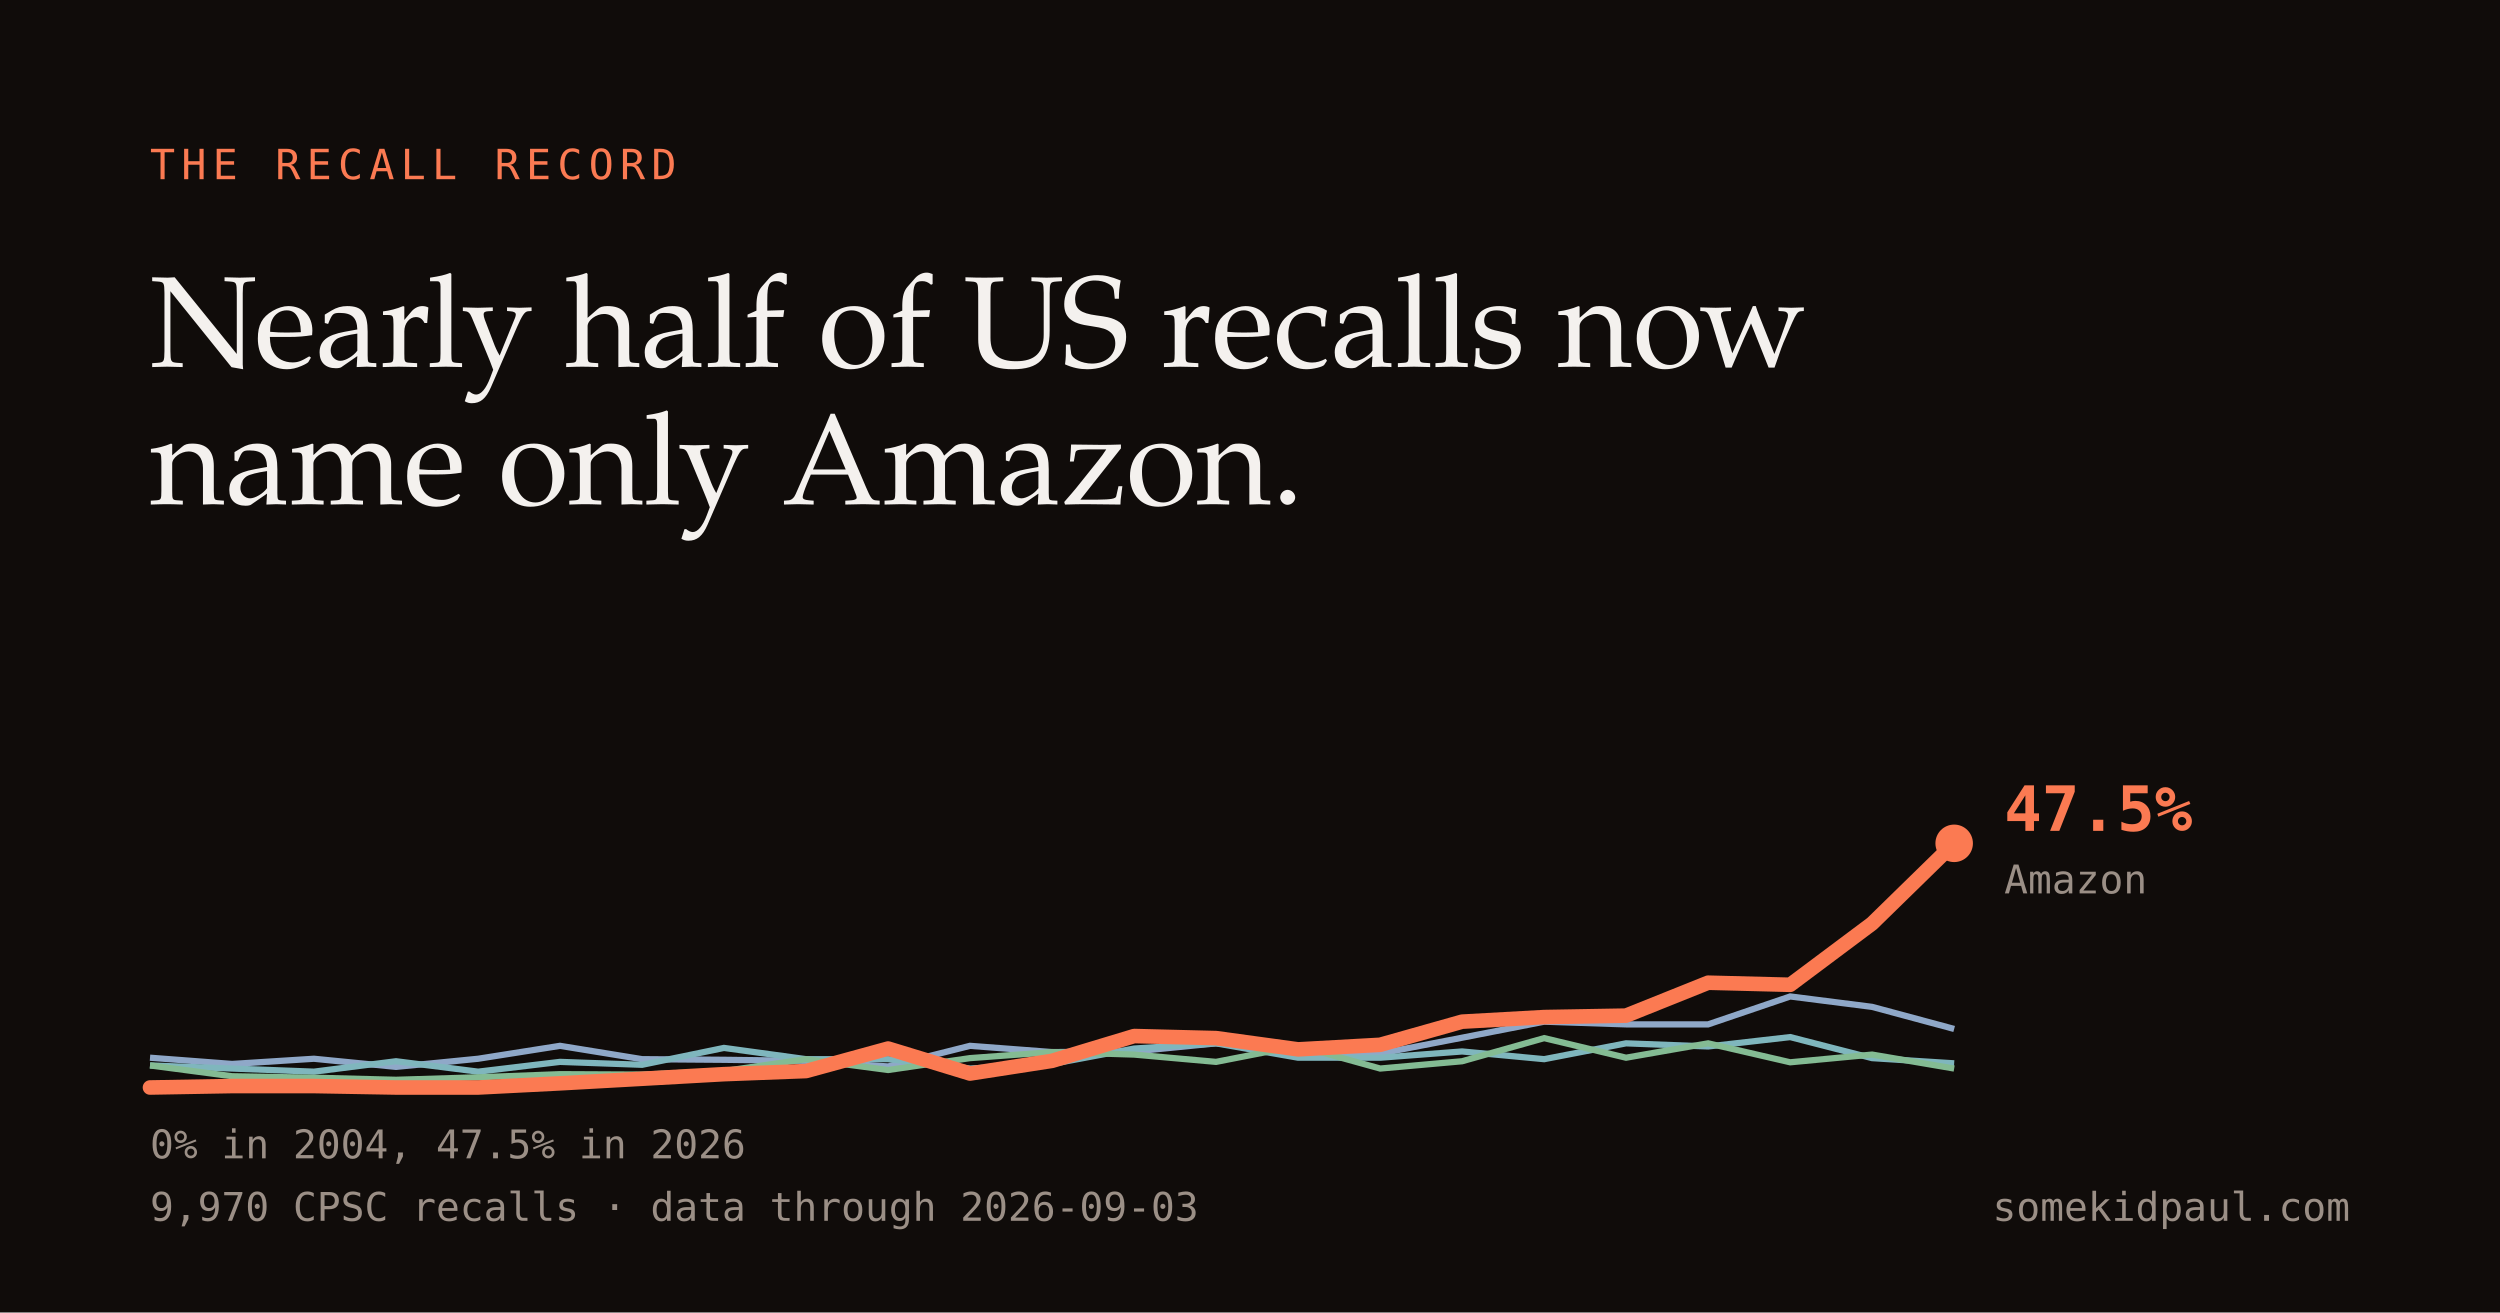
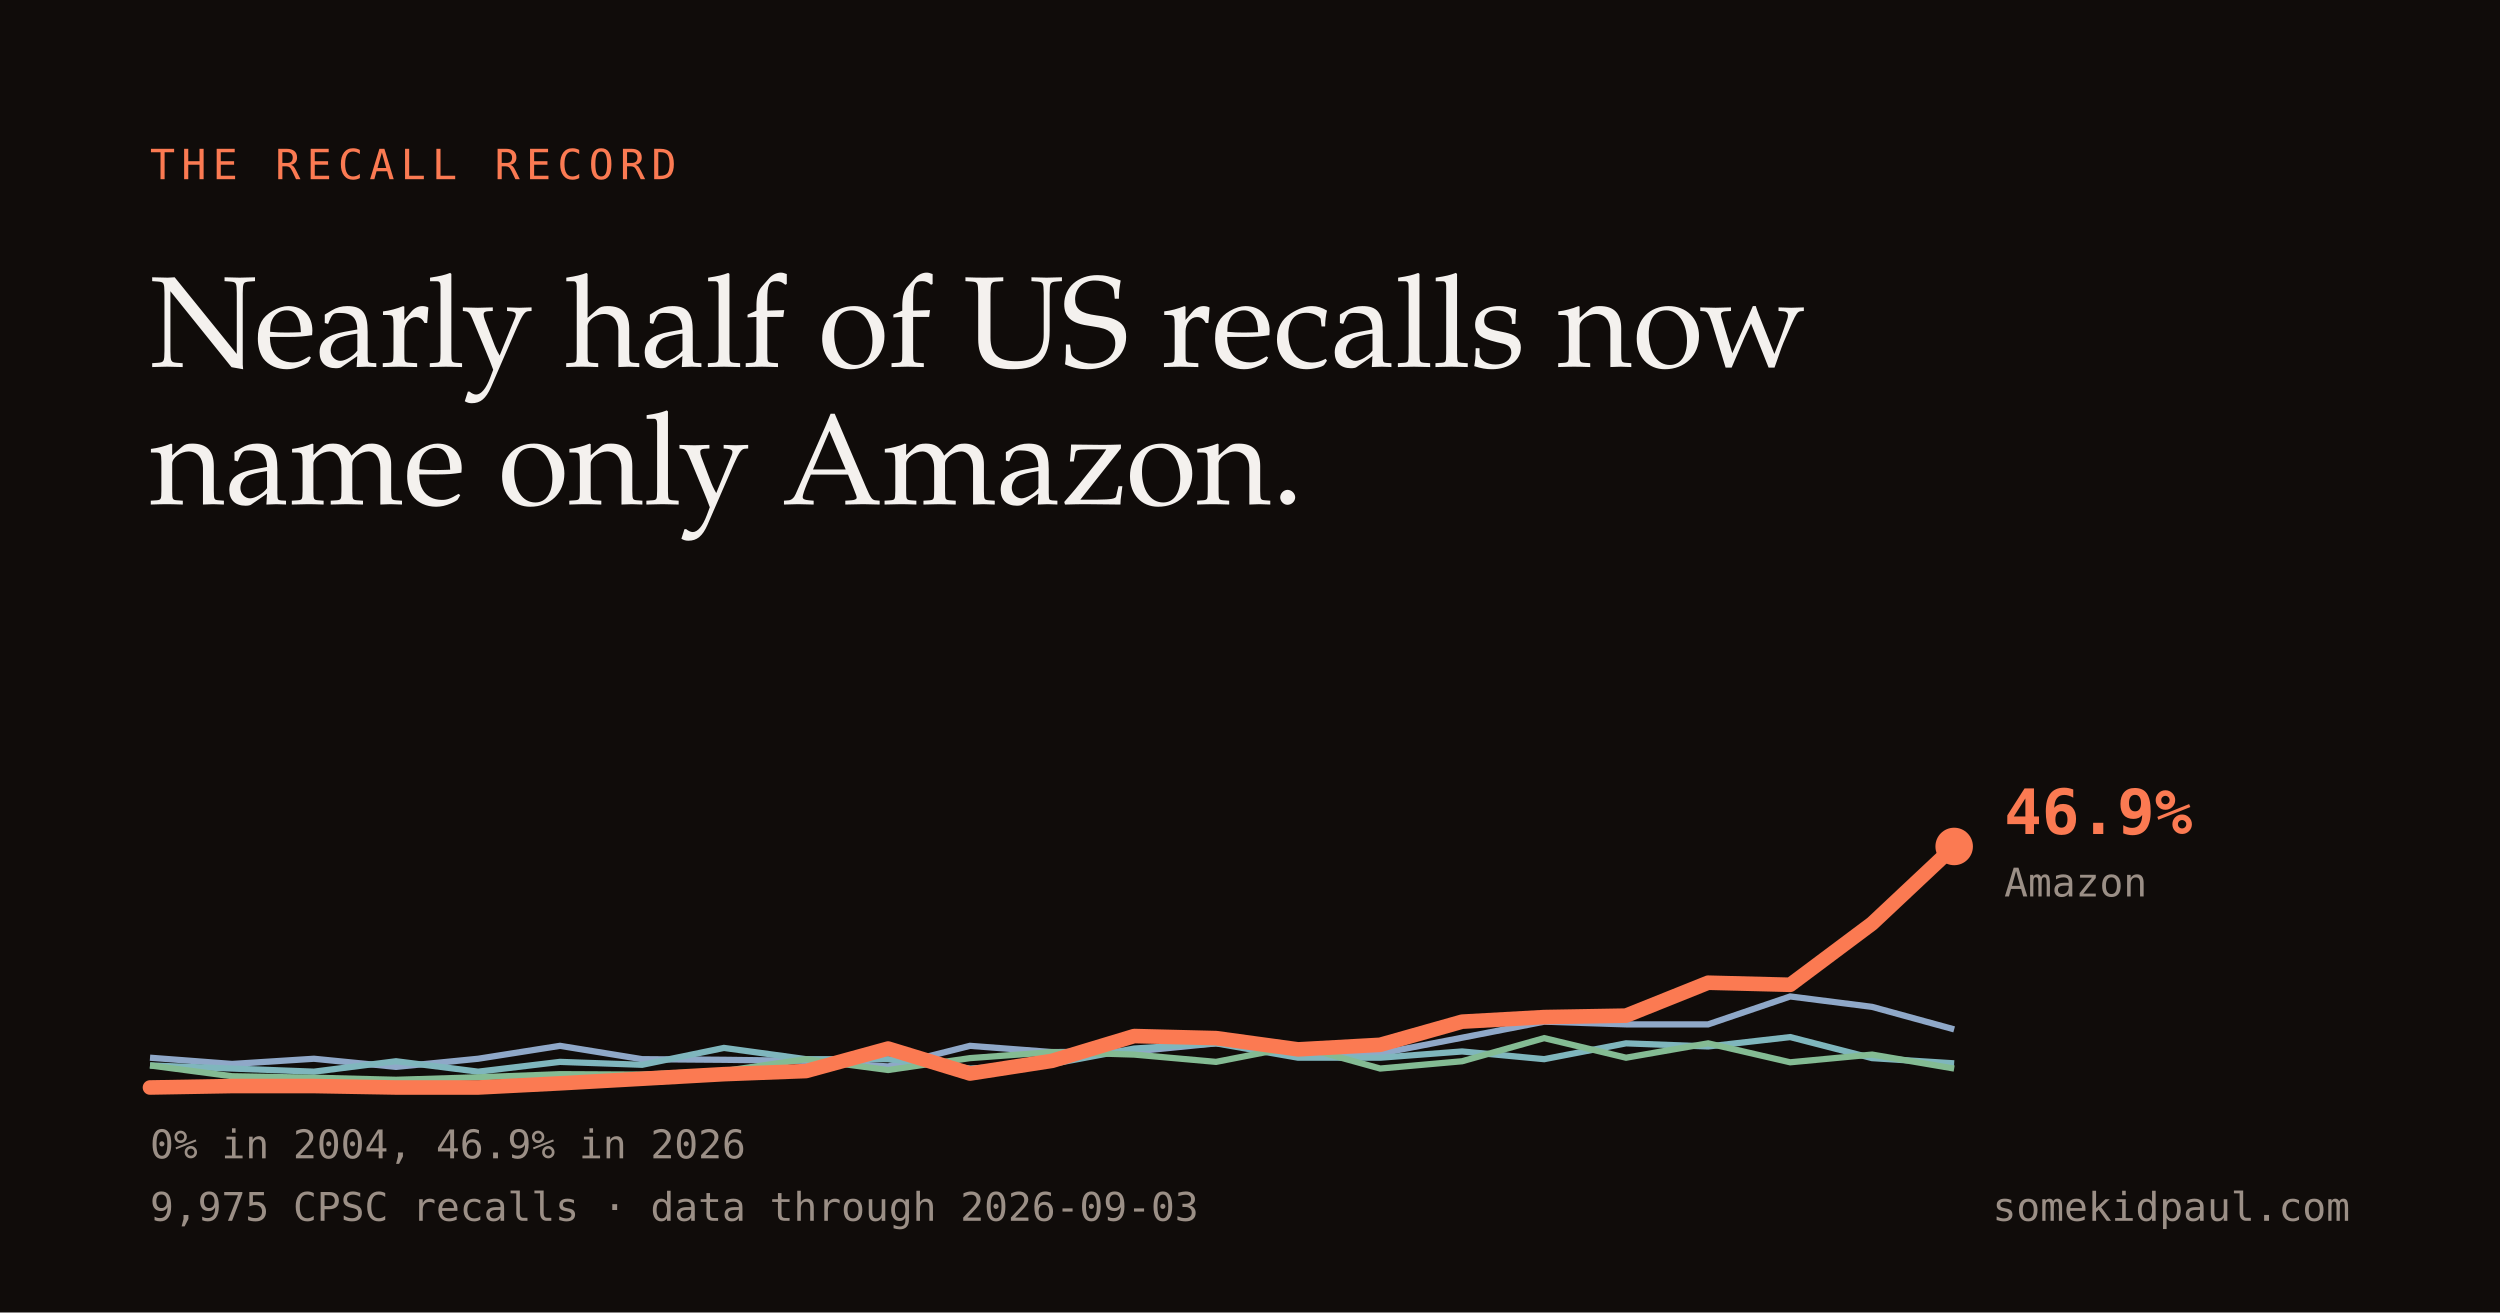
<svg xmlns="http://www.w3.org/2000/svg" width="1200" height="630" viewBox="0 0 1200 630">
  <rect width="1200" height="630" fill="#100c0a" />
  <text x="72" y="86" fill="#fb7a52" font-family="Menlo,monospace" font-size="20" letter-spacing="3">THE RECALL RECORD</text>
  <text x="72" y="176" fill="#f4f1ee" font-family="Iowan Old Style,Palatino,Georgia,serif" font-size="62">Nearly half of US recalls now</text>
  <text x="72" y="242" fill="#f4f1ee" font-family="Iowan Old Style,Palatino,Georgia,serif" font-size="62">name only Amazon.</text>
-   <path d="M72.0,507.7 L111.4,510.7 L150.7,508.2 L190.1,512.1 L229.5,508.2 L268.8,502.0 L308.2,508.4 L347.5,508.7 L386.9,509.2 L426.3,511.9 L465.6,502.0 L505.0,505.0 L544.4,504.7 L583.7,500.8 L623.1,504.7 L662.5,505.7 L701.8,498.1 L741.2,490.4 L780.5,491.7 L819.9,491.7 L859.3,478.3 L898.6,483.3 L938.0,493.9" fill="none" stroke="#8fa8c8" stroke-width="3" />
+   <path d="M72.0,507.7 L111.4,510.7 L150.7,508.2 L190.1,512.1 L229.5,508.2 L268.8,502.0 L308.2,508.4 L347.5,508.7 L386.9,509.2 L426.3,511.9 L465.6,502.0 L505.0,505.0 L544.4,504.7 L583.7,500.8 L623.1,504.7 L662.5,505.7 L701.8,498.1 L741.2,490.4 L780.5,491.7 L819.9,491.7 L859.3,478.3 L898.6,483.3 L938.0,494.1" fill="none" stroke="#8fa8c8" stroke-width="3" />
  <path d="M72.0,511.4 L111.4,512.9 L150.7,514.4 L190.1,509.4 L229.5,514.4 L268.8,509.7 L308.2,511.1 L347.5,503.0 L386.9,508.4 L426.3,508.4 L465.6,512.9 L505.0,510.7 L544.4,503.3 L583.7,500.8 L623.1,507.7 L662.5,507.7 L701.8,504.7 L741.2,508.4 L780.5,500.8 L819.9,502.3 L859.3,497.8 L898.6,507.9 L938.0,510.4" fill="none" stroke="#7fb6bd" stroke-width="3" />
  <path d="M72.0,511.4 L111.4,516.6 L150.7,517.3 L190.1,518.3 L229.5,517.1 L268.8,515.6 L308.2,515.8 L347.5,514.1 L386.9,508.4 L426.3,513.6 L465.6,507.9 L505.0,505.0 L544.4,506.2 L583.7,509.7 L623.1,502.0 L662.5,512.9 L701.8,509.4 L741.2,498.3 L780.5,507.7 L819.9,500.8 L859.3,509.9 L898.6,506.2 L938.0,512.9" fill="none" stroke="#84bb93" stroke-width="3" />
-   <path d="M72.0,522.0 L111.4,521.3 L150.7,521.3 L190.1,522.0 L229.5,522.0 L268.8,520.0 L308.2,517.8 L347.5,515.6 L386.9,514.1 L426.3,503.3 L465.6,515.3 L505.0,509.2 L544.4,497.3 L583.7,498.3 L623.1,503.7 L662.5,501.5 L701.8,490.4 L741.2,488.2 L780.5,487.5 L819.9,471.7 L859.3,472.7 L898.6,443.3 L938.0,404.8" fill="none" stroke="#fb7a52" stroke-width="7" stroke-linecap="round" stroke-linejoin="round" />
-   <circle cx="938.0" cy="404.8" r="9" fill="#fb7a52" />
-   <text x="962" y="398.833" fill="#fb7a52" font-family="Menlo,monospace" font-size="30" font-weight="bold">47.5%</text>
-   <text x="962" y="428.833" fill="#9b8f86" font-family="Menlo,monospace" font-size="19">Amazon</text>
-   <text x="72" y="556" fill="#9b8f86" font-family="Menlo,monospace" font-size="19">0% in 2004, 47.5% in 2026</text>
-   <text x="72" y="586" fill="#9b8f86" font-family="Menlo,monospace" font-size="19">9,970 CPSC recalls · data through 2026-09-03</text>
+   <path d="M72.0,522.0 L111.4,521.3 L150.7,521.3 L190.1,522.0 L229.5,522.0 L268.8,520.0 L308.2,517.8 L347.5,515.6 L386.9,514.1 L426.3,503.3 L465.6,515.3 L505.0,509.2 L544.4,497.3 L583.7,498.3 L623.1,503.7 L662.5,501.5 L701.8,490.4 L741.2,488.2 L780.5,487.5 L819.9,471.7 L859.3,472.7 L898.6,443.3 L938.0,406.3" fill="none" stroke="#fb7a52" stroke-width="7" stroke-linecap="round" stroke-linejoin="round" />
+   <circle cx="938.0" cy="406.3" r="9" fill="#fb7a52" />
+   <text x="962" y="400.313" fill="#fb7a52" font-family="Menlo,monospace" font-size="30" font-weight="bold">46.9%</text>
+   <text x="962" y="430.313" fill="#9b8f86" font-family="Menlo,monospace" font-size="19">Amazon</text>
+   <text x="72" y="556" fill="#9b8f86" font-family="Menlo,monospace" font-size="19">0% in 2004, 46.9% in 2026</text>
+   <text x="72" y="586" fill="#9b8f86" font-family="Menlo,monospace" font-size="19">9,975 CPSC recalls · data through 2026-09-03</text>
  <text x="1128" y="586" fill="#9b8f86" font-family="Menlo,monospace" font-size="19" text-anchor="end">somekidpaul.com</text>
</svg>
